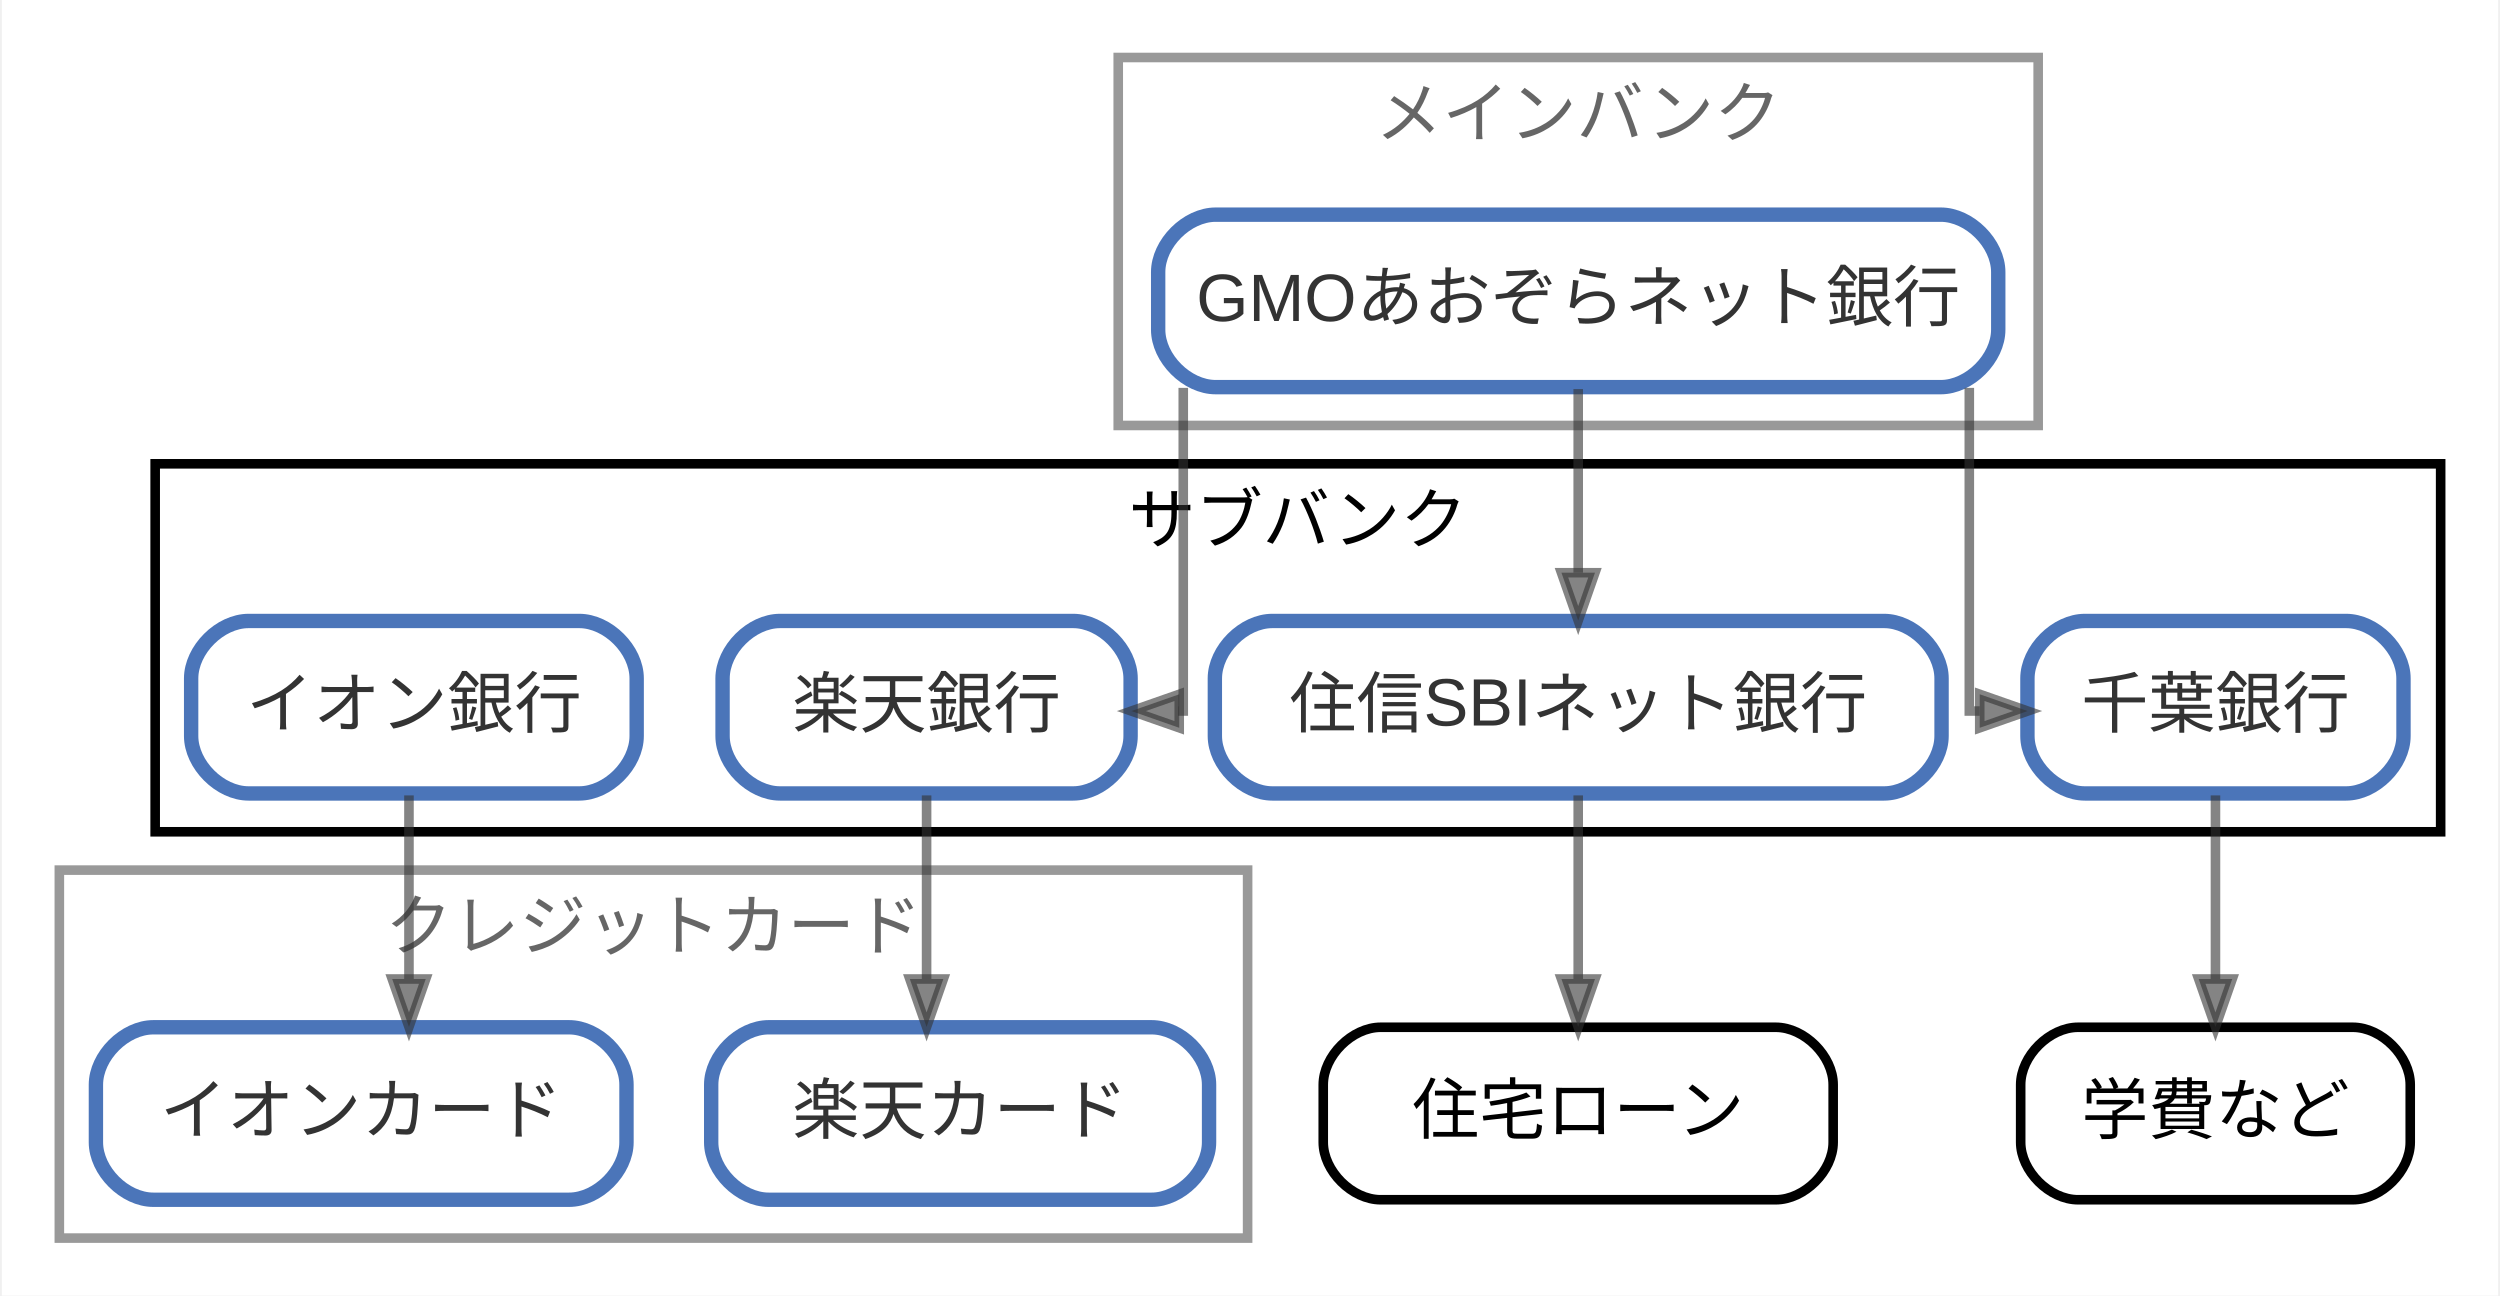
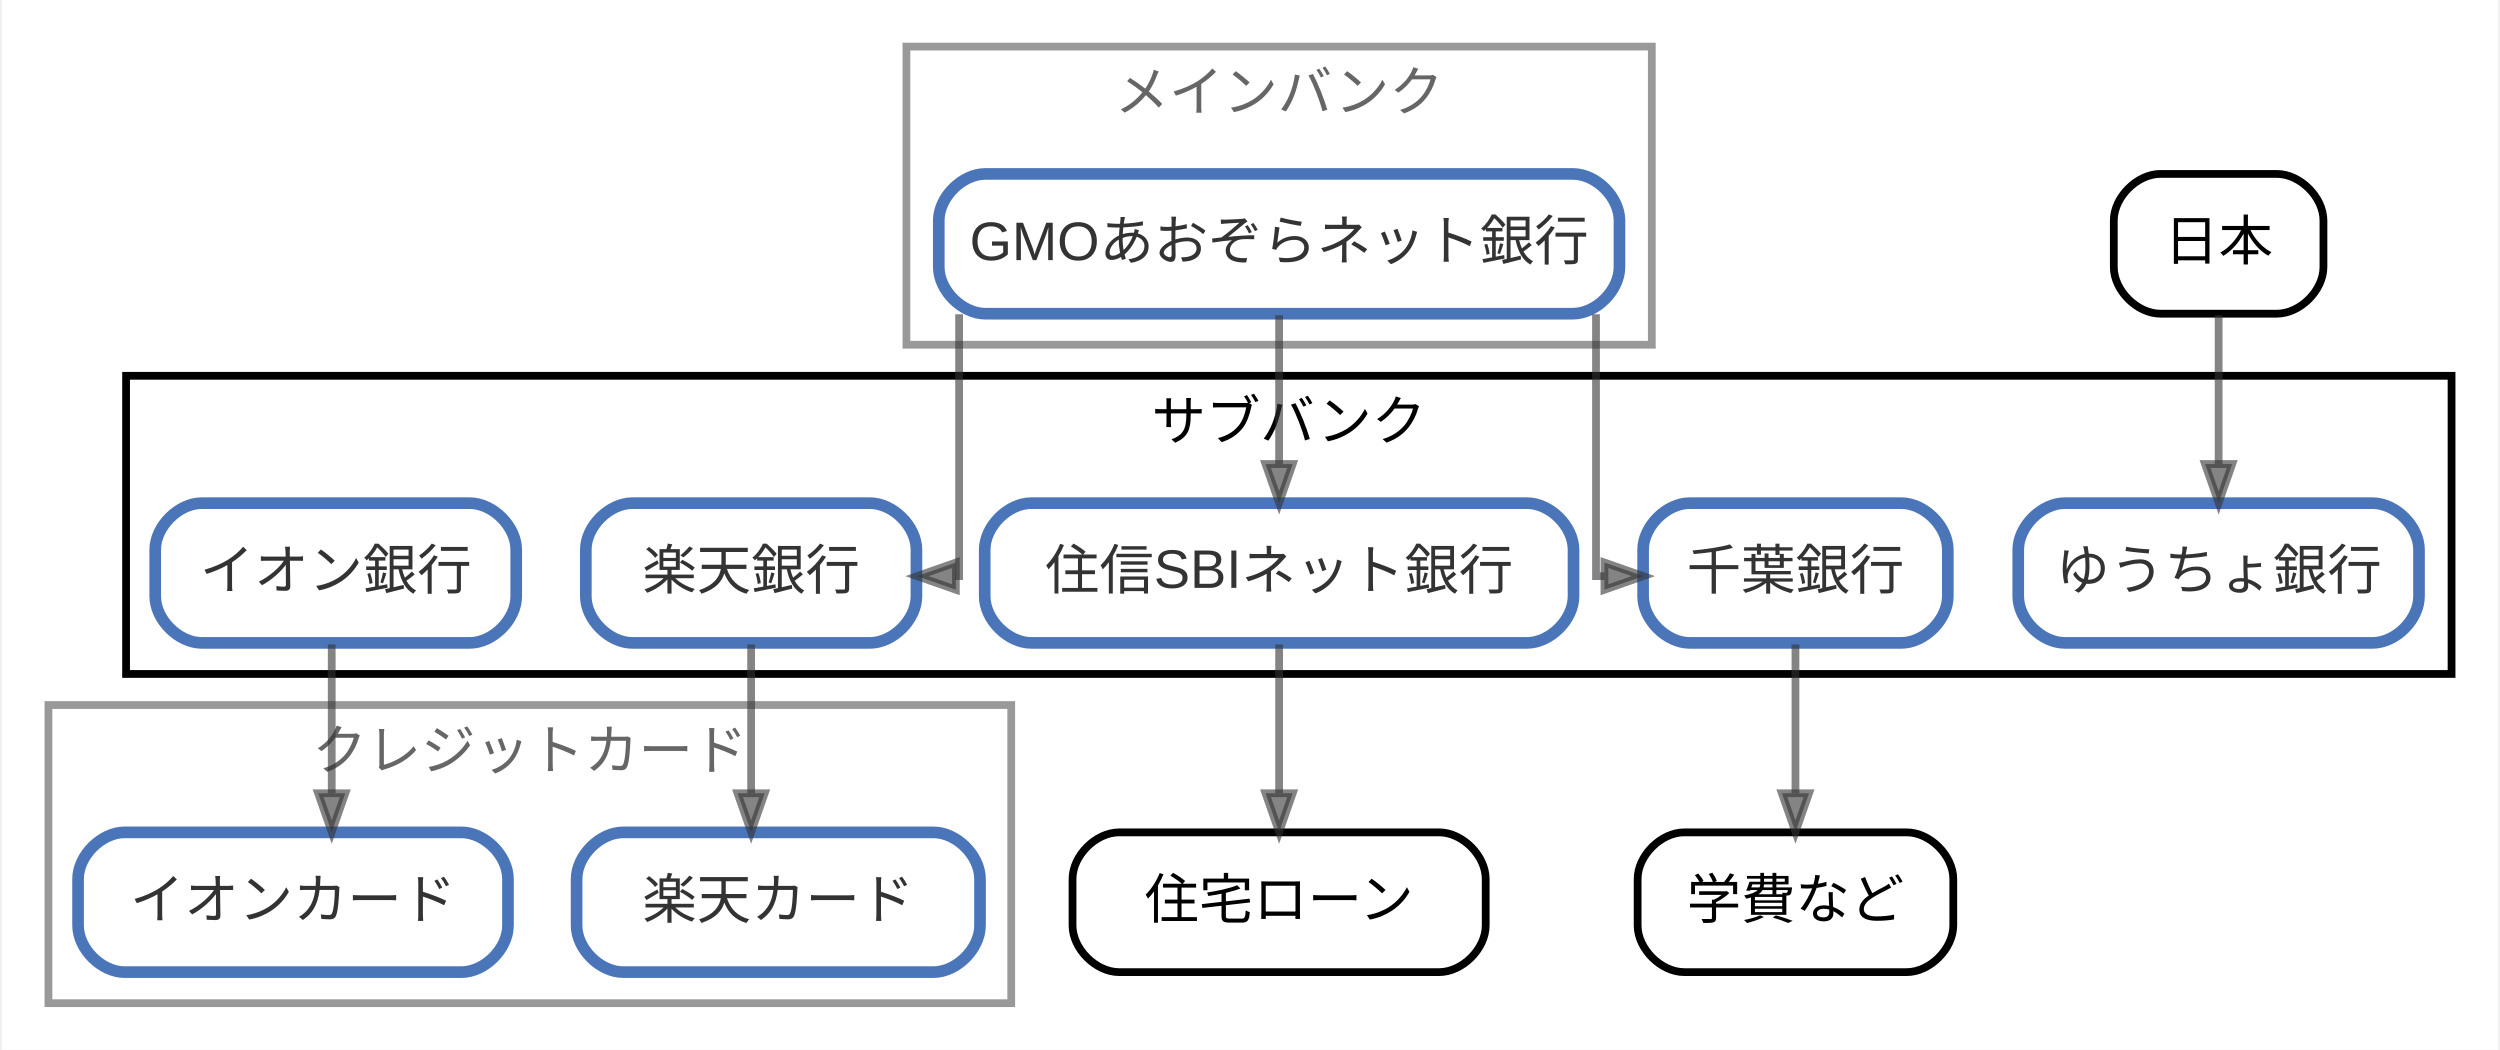
- <svg xmlns="http://www.w3.org/2000/svg" width="521pt" height="270pt" viewBox="0.00 0.00 521.00 270.40">
+ <svg xmlns="http://www.w3.org/2000/svg" width="643pt" height="270pt" viewBox="0.00 0.00 643.00 270.40">
  <g id="graph0" class="graph" transform="scale(1 1) rotate(0) translate(4 266.4)">
-     <polygon fill="#ffffff" stroke="transparent" points="-4,4 -4,-266.4 517,-266.4 517,4 -4,4" />
+     <polygon fill="#ffffff" stroke="transparent" points="-4,4 -4,-266.4 639,-266.4 639,4 -4,4" />
    <g id="clust3" class="cluster">
      <polygon fill="none" stroke="#999999" stroke-width="2" points="8,-8 8,-84.8 256,-84.8 256,-8 8,-8" />
      <text text-anchor="middle" x="132" y="-68.2" font-family="Arial" font-size="14.00" fill="#666666">クレジットカード</text>
    </g>
    <g id="clust2" class="cluster">
      <polygon fill="none" stroke="#999999" stroke-width="2" points="229,-177.6 229,-254.4 421,-254.4 421,-177.6 229,-177.6" />
      <text text-anchor="middle" x="325" y="-237.8" font-family="Arial" font-size="14.00" fill="#666666">メインバンク</text>
    </g>
    <g id="clust1" class="cluster">
-       <polygon fill="none" stroke="#000000" stroke-width="2" points="28,-92.8 28,-169.6 505,-169.6 505,-92.8 28,-92.8" />
-       <text text-anchor="middle" x="266.5" y="-153" font-family="Arial" font-size="14.00" fill="#000000">サブバンク</text>
+       <polygon fill="none" stroke="#000000" stroke-width="2" points="28,-92.8 28,-169.6 627,-169.6 627,-92.8 28,-92.8" />
+       <text text-anchor="middle" x="327.5" y="-153" font-family="Arial" font-size="14.00" fill="#000000">サブバンク</text>
    </g>
    <g id="node1" class="node">
      <path fill="#ffffff" stroke="#4b75b9" stroke-width="3" d="M219.58,-136.8C219.58,-136.8 158.42,-136.8 158.42,-136.8 152.42,-136.8 146.42,-130.8 146.42,-124.8 146.42,-124.8 146.42,-112.8 146.42,-112.8 146.42,-106.8 152.42,-100.8 158.42,-100.8 158.42,-100.8 219.58,-100.8 219.58,-100.8 225.58,-100.8 231.58,-106.8 231.58,-112.8 231.58,-112.8 231.58,-124.8 231.58,-124.8 231.58,-130.8 225.58,-136.8 219.58,-136.8" />
      <text text-anchor="middle" x="189" y="-114.6" font-family="Arial" font-size="14.00" fill="#333333">楽天銀行</text>
    </g>
-     <g id="node6" class="node">
+     <g id="node7" class="node">
      <path fill="#ffffff" stroke="#4b75b9" stroke-width="3" d="M235.955,-52C235.955,-52 156.045,-52 156.045,-52 150.045,-52 144.045,-46 144.045,-40 144.045,-40 144.045,-28 144.045,-28 144.045,-22 150.045,-16 156.045,-16 156.045,-16 235.955,-16 235.955,-16 241.955,-16 247.955,-22 247.955,-28 247.955,-28 247.955,-40 247.955,-40 247.955,-46 241.955,-52 235.955,-52" />
      <text text-anchor="middle" x="196" y="-29.8" font-family="Arial" font-size="14.00" fill="#333333">楽天カード</text>
    </g>
    <g id="edge2" class="edge">
      <path fill="none" stroke="#333333" stroke-width="2" stroke-opacity="0.6" d="M189,-100.4C189,-100.4 189,-62.073 189,-62.073" />
      <polygon fill="#333333" fill-opacity="0.6" stroke="#333333" stroke-width="2" stroke-opacity="0.6" points="192.5,-62.073 189,-52.073 185.5,-62.073 192.5,-62.073" />
    </g>
    <g id="node2" class="node">
      <path fill="#ffffff" stroke="#4b75b9" stroke-width="3" d="M388.834,-136.8C388.834,-136.8 261.166,-136.8 261.166,-136.8 255.166,-136.8 249.166,-130.8 249.166,-124.8 249.166,-124.8 249.166,-112.8 249.166,-112.8 249.166,-106.8 255.166,-100.8 261.166,-100.8 261.166,-100.8 388.834,-100.8 388.834,-100.8 394.834,-100.8 400.834,-106.8 400.834,-112.8 400.834,-112.8 400.834,-124.8 400.834,-124.8 400.834,-130.8 394.834,-136.8 388.834,-136.8" />
      <text text-anchor="middle" x="325" y="-114.6" font-family="Arial" font-size="14.00" fill="#333333">住信SBIネット銀行</text>
    </g>
-     <g id="node8" class="node">
+     <g id="node9" class="node">
      <path fill="none" stroke="#000000" stroke-width="2" d="M366.213,-52C366.213,-52 283.787,-52 283.787,-52 277.787,-52 271.787,-46 271.787,-40 271.787,-40 271.787,-28 271.787,-28 271.787,-22 277.787,-16 283.787,-16 283.787,-16 366.213,-16 366.213,-16 372.213,-16 378.213,-22 378.213,-28 378.213,-28 378.213,-40 378.213,-40 378.213,-46 372.213,-52 366.213,-52" />
      <text text-anchor="middle" x="325" y="-29.8" font-family="Arial" font-size="14.00" fill="#000000">住宅ローン</text>
    </g>
    <g id="edge4" class="edge">
      <path fill="none" stroke="#333333" stroke-width="2" stroke-opacity="0.6" d="M325,-100.4C325,-100.4 325,-62.073 325,-62.073" />
      <polygon fill="#333333" fill-opacity="0.6" stroke="#333333" stroke-width="2" stroke-opacity="0.6" points="328.5,-62.073 325,-52.073 321.5,-62.073 328.5,-62.073" />
    </g>
    <g id="node3" class="node">
      <path fill="#ffffff" stroke="#4b75b9" stroke-width="3" d="M116.493,-136.8C116.493,-136.8 47.507,-136.8 47.507,-136.8 41.507,-136.8 35.507,-130.8 35.507,-124.8 35.507,-124.8 35.507,-112.8 35.507,-112.8 35.507,-106.8 41.507,-100.8 47.507,-100.8 47.507,-100.8 116.493,-100.8 116.493,-100.8 122.493,-100.8 128.493,-106.8 128.493,-112.8 128.493,-112.8 128.493,-124.8 128.493,-124.8 128.493,-130.8 122.493,-136.8 116.493,-136.8" />
      <text text-anchor="middle" x="82" y="-114.6" font-family="Arial" font-size="14.00" fill="#333333">イオン銀行</text>
    </g>
-     <g id="node7" class="node">
+     <g id="node8" class="node">
      <path fill="#ffffff" stroke="#4b75b9" stroke-width="3" d="M114.368,-52C114.368,-52 27.632,-52 27.632,-52 21.632,-52 15.632,-46 15.632,-40 15.632,-40 15.632,-28 15.632,-28 15.632,-22 21.632,-16 27.632,-16 27.632,-16 114.368,-16 114.368,-16 120.368,-16 126.368,-22 126.368,-28 126.368,-28 126.368,-40 126.368,-40 126.368,-46 120.368,-52 114.368,-52" />
      <text text-anchor="middle" x="71" y="-29.8" font-family="Arial" font-size="14.00" fill="#333333">イオンカード</text>
    </g>
    <g id="edge5" class="edge">
      <path fill="none" stroke="#333333" stroke-width="2" stroke-opacity="0.6" d="M80.969,-100.4C80.969,-100.4 80.969,-62.073 80.969,-62.073" />
      <polygon fill="#333333" fill-opacity="0.6" stroke="#333333" stroke-width="2" stroke-opacity="0.6" points="84.469,-62.073 80.969,-52.073 77.469,-62.073 84.469,-62.073" />
    </g>
    <g id="node4" class="node">
      <path fill="#ffffff" stroke="#4b75b9" stroke-width="3" d="M485.242,-136.8C485.242,-136.8 430.758,-136.8 430.758,-136.8 424.758,-136.8 418.758,-130.8 418.758,-124.8 418.758,-124.8 418.758,-112.8 418.758,-112.8 418.758,-106.8 424.758,-100.8 430.758,-100.8 430.758,-100.8 485.242,-100.8 485.242,-100.8 491.242,-100.8 497.242,-106.8 497.242,-112.8 497.242,-112.8 497.242,-124.8 497.242,-124.8 497.242,-130.8 491.242,-136.8 485.242,-136.8" />
      <text text-anchor="middle" x="458" y="-114.6" font-family="Arial" font-size="14.00" fill="#333333">千葉銀行</text>
    </g>
-     <g id="node9" class="node">
+     <g id="node10" class="node">
      <path fill="none" stroke="#000000" stroke-width="2" d="M486.653,-52C486.653,-52 429.347,-52 429.347,-52 423.347,-52 417.347,-46 417.347,-40 417.347,-40 417.347,-28 417.347,-28 417.347,-22 423.347,-16 429.347,-16 429.347,-16 486.653,-16 486.653,-16 492.653,-16 498.653,-22 498.653,-28 498.653,-28 498.653,-40 498.653,-40 498.653,-46 492.653,-52 486.653,-52" />
      <text text-anchor="middle" x="458" y="-29.8" font-family="Arial" font-size="14.00" fill="#000000">学費など</text>
    </g>
    <g id="edge7" class="edge">
      <path fill="none" stroke="#333333" stroke-width="2" stroke-opacity="0.6" d="M458,-100.4C458,-100.4 458,-62.073 458,-62.073" />
      <polygon fill="#333333" fill-opacity="0.6" stroke="#333333" stroke-width="2" stroke-opacity="0.6" points="461.5,-62.073 458,-52.073 454.5,-62.073 461.5,-62.073" />
    </g>
    <g id="node5" class="node">
+       <path fill="#ffffff" stroke="#4b75b9" stroke-width="3" d="M606.615,-136.8C606.615,-136.8 527.385,-136.8 527.385,-136.8 521.385,-136.8 515.385,-130.8 515.385,-124.8 515.385,-124.8 515.385,-112.8 515.385,-112.8 515.385,-106.8 521.385,-100.8 527.385,-100.8 527.385,-100.8 606.615,-100.8 606.615,-100.8 612.615,-100.8 618.615,-106.8 618.615,-112.8 618.615,-112.8 618.615,-124.8 618.615,-124.8 618.615,-130.8 612.615,-136.8 606.615,-136.8" />
+       <text text-anchor="middle" x="567" y="-114.6" font-family="Arial" font-size="14.00" fill="#333333">ゆうちょ銀行</text>
+     </g>
+     <g id="node6" class="node">
      <path fill="#ffffff" stroke="#4b75b9" stroke-width="3" d="M400.666,-221.6C400.666,-221.6 249.334,-221.6 249.334,-221.6 243.334,-221.6 237.334,-215.6 237.334,-209.6 237.334,-209.6 237.334,-197.6 237.334,-197.6 237.334,-191.6 243.334,-185.6 249.334,-185.6 249.334,-185.6 400.666,-185.6 400.666,-185.6 406.666,-185.6 412.666,-191.6 412.666,-197.6 412.666,-197.6 412.666,-209.6 412.666,-209.6 412.666,-215.6 406.666,-221.6 400.666,-221.6" />
      <text text-anchor="middle" x="325" y="-199.4" font-family="Arial" font-size="14.00" fill="#333333">GMOあおぞらネット銀行</text>
    </g>
    <g id="edge1" class="edge">
      <path fill="none" stroke="#333333" stroke-width="2" stroke-opacity="0.6" d="M242.572,-185.446C242.572,-160.319 242.572,-118 242.572,-118 242.572,-118 241.488,-118 241.488,-118" />
      <polygon fill="#333333" fill-opacity="0.6" stroke="#333333" stroke-width="2" stroke-opacity="0.6" points="241.731,-114.5 231.731,-118 241.731,-121.5 241.731,-114.5" />
    </g>
    <g id="edge3" class="edge">
      <path fill="none" stroke="#333333" stroke-width="2" stroke-opacity="0.6" d="M325,-185.2C325,-185.2 325,-146.873 325,-146.873" />
      <polygon fill="#333333" fill-opacity="0.6" stroke="#333333" stroke-width="2" stroke-opacity="0.6" points="328.5,-146.873 325,-136.873 321.5,-146.873 328.5,-146.873" />
    </g>
    <g id="edge6" class="edge">
      <path fill="none" stroke="#333333" stroke-width="2" stroke-opacity="0.6" d="M406.625,-185.446C406.625,-160.319 406.625,-118 406.625,-118 406.625,-118 408.8,-118 408.8,-118" />
      <polygon fill="#333333" fill-opacity="0.6" stroke="#333333" stroke-width="2" stroke-opacity="0.6" points="408.8,-121.5 418.8,-118 408.8,-114.5 408.8,-121.5" />
    </g>
+     <g id="node11" class="node">
+       <path fill="none" stroke="#000000" stroke-width="2" d="M582,-221.6C582,-221.6 552,-221.6 552,-221.6 546,-221.6 540,-215.6 540,-209.6 540,-209.6 540,-197.6 540,-197.6 540,-191.6 546,-185.6 552,-185.6 552,-185.6 582,-185.6 582,-185.6 588,-185.6 594,-191.6 594,-197.6 594,-197.6 594,-209.6 594,-209.6 594,-215.6 588,-221.6 582,-221.6" />
+       <text text-anchor="middle" x="567" y="-199.4" font-family="Arial" font-size="14.00" fill="#000000">日本</text>
+     </g>
+     <g id="edge8" class="edge">
+       <path fill="none" stroke="#333333" stroke-width="2" stroke-opacity="0.6" d="M567,-185.2C567,-185.2 567,-146.873 567,-146.873" />
+       <polygon fill="#333333" fill-opacity="0.6" stroke="#333333" stroke-width="2" stroke-opacity="0.6" points="570.5,-146.873 567,-136.873 563.5,-146.873 570.5,-146.873" />
+     </g>
  </g>
</svg>
